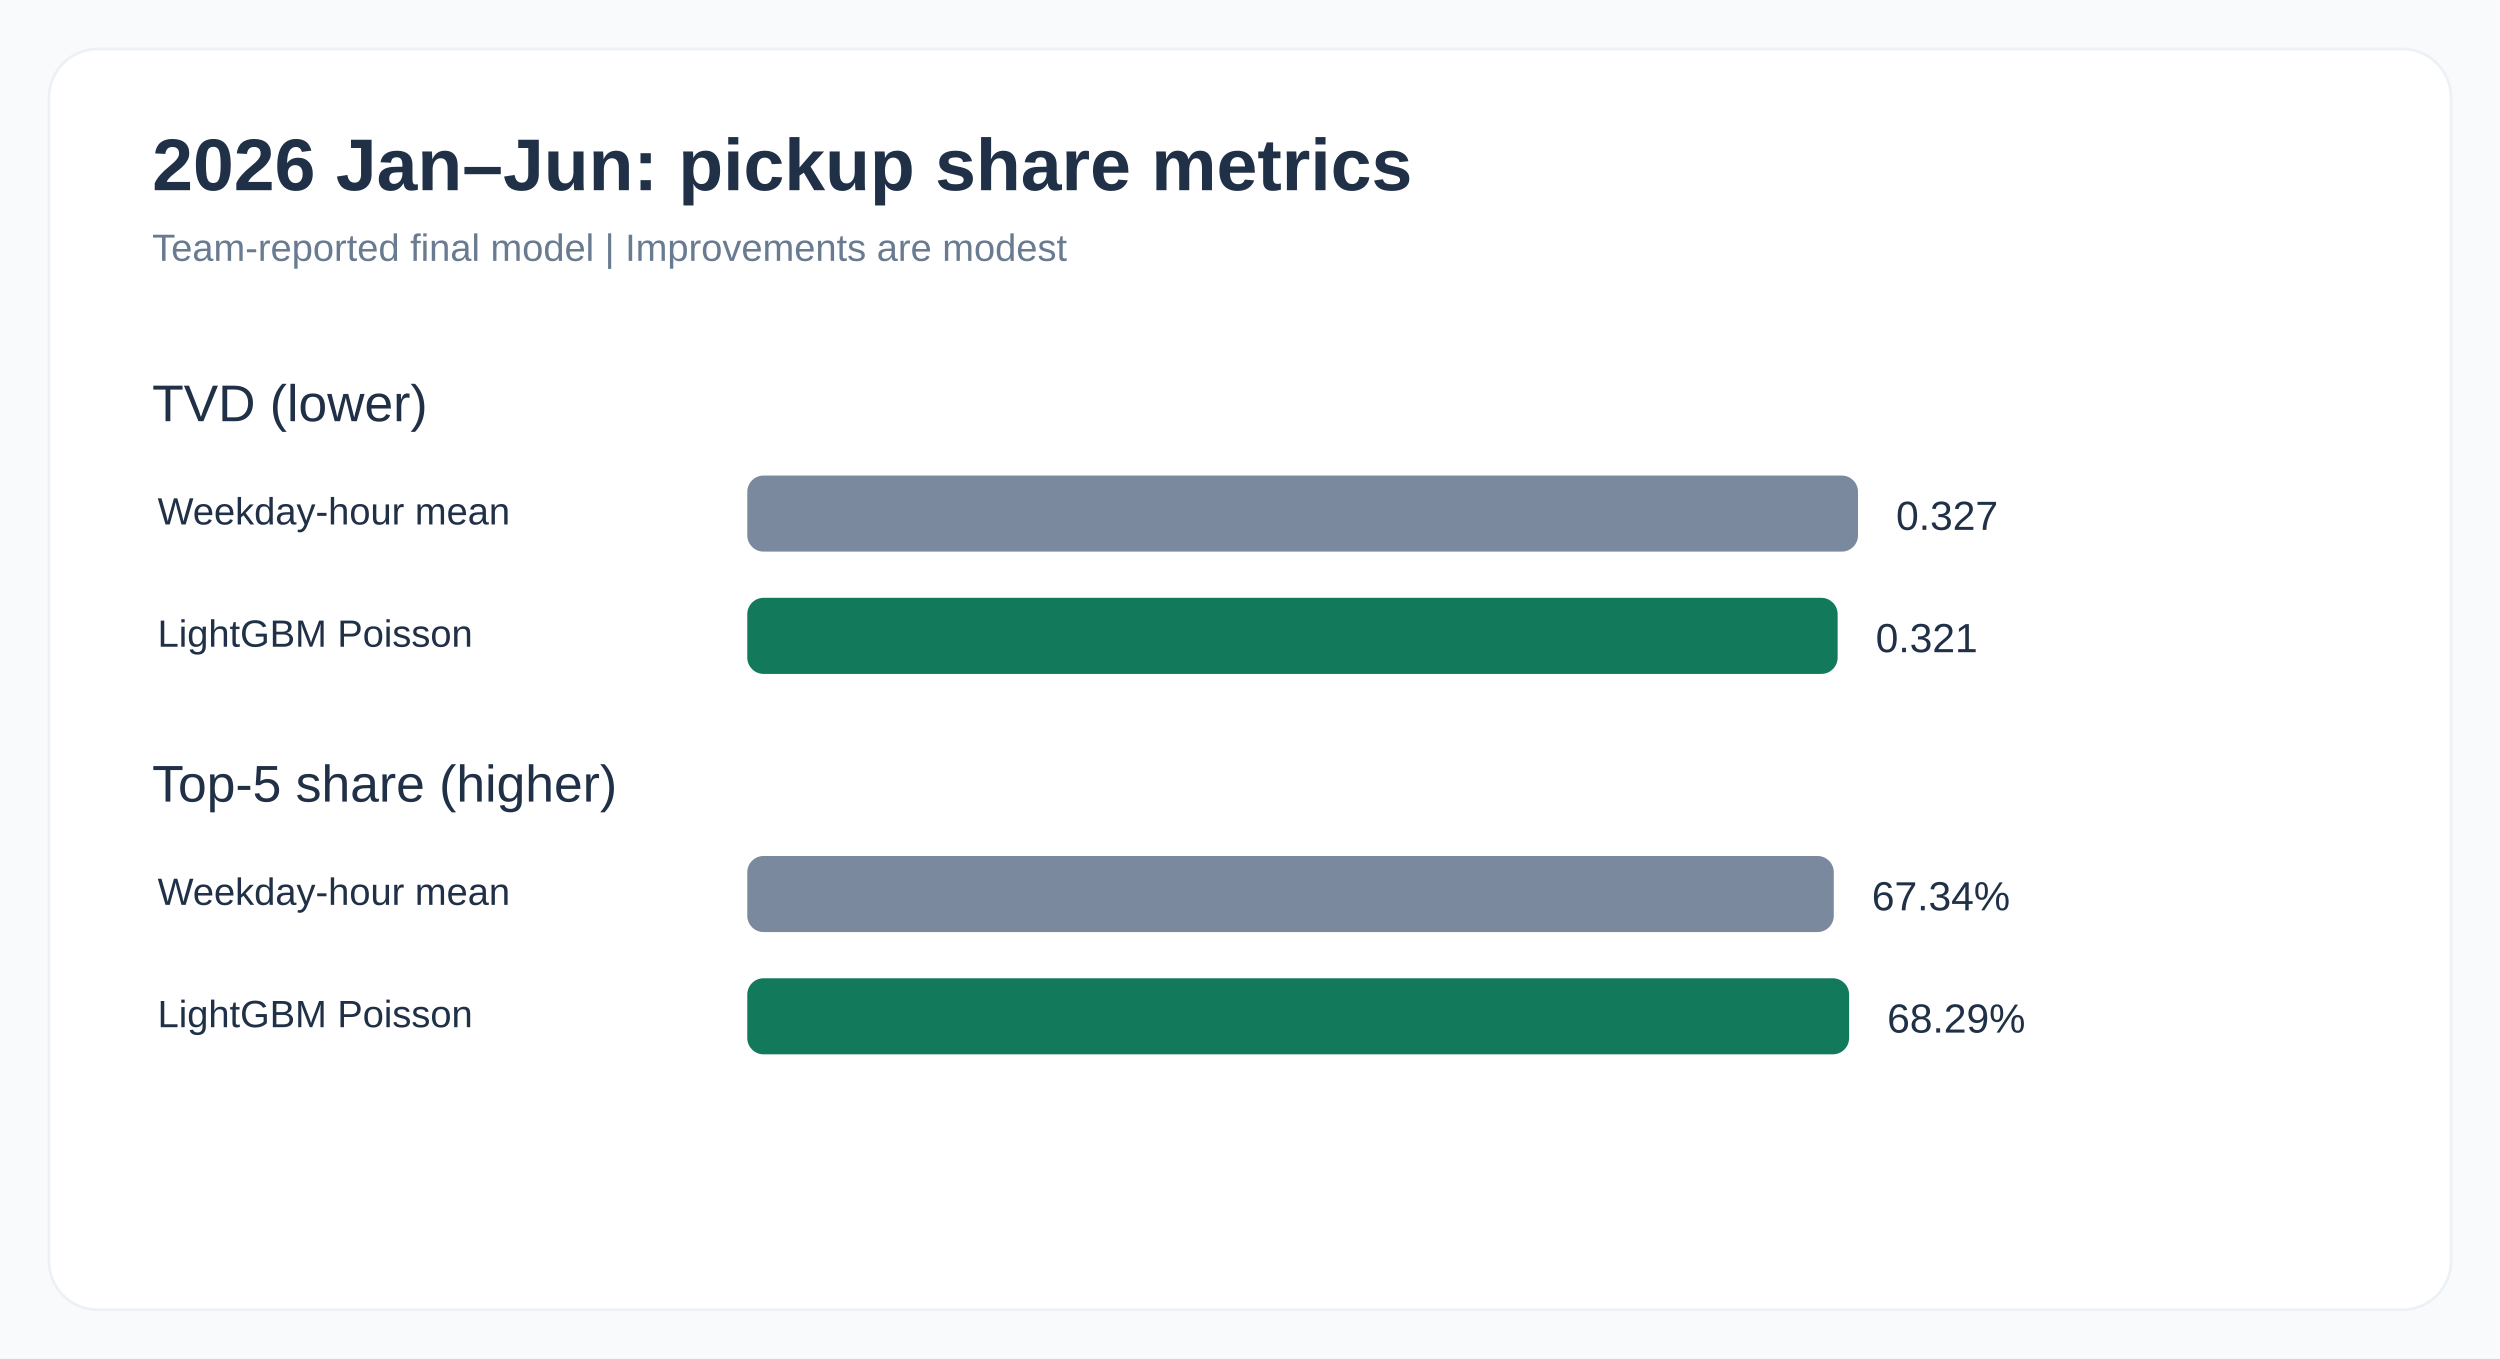
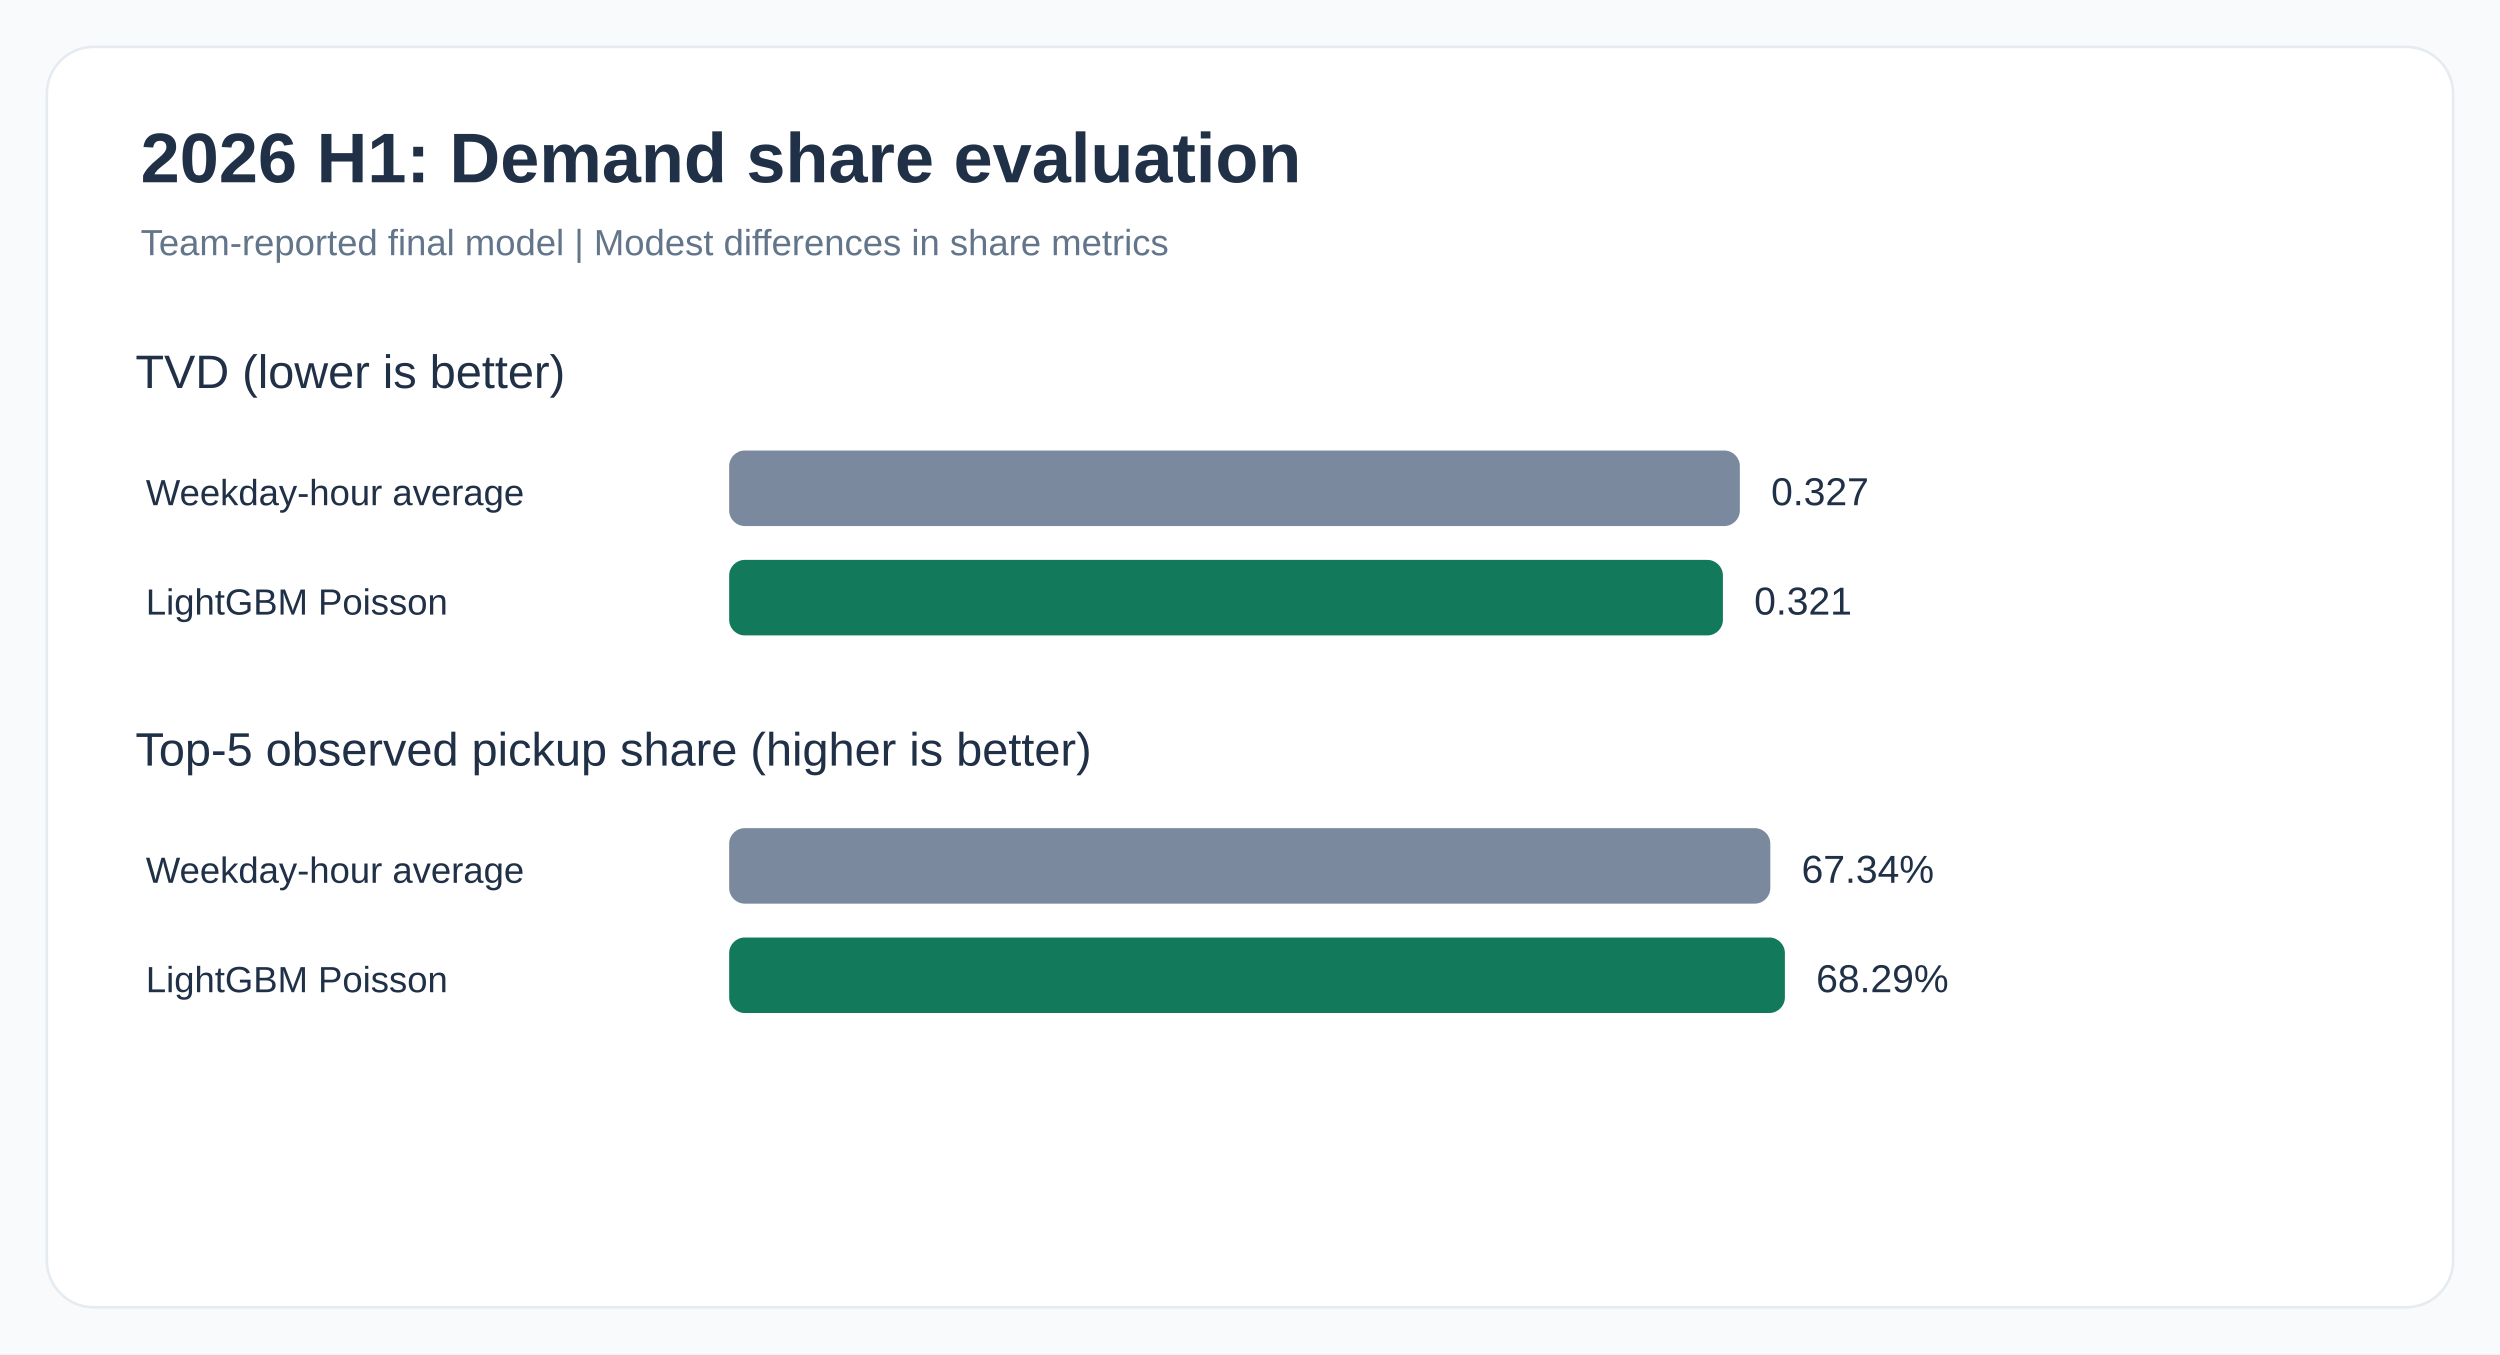
- <svg xmlns="http://www.w3.org/2000/svg" viewBox="0 0 920 500" role="img" aria-label="2026 Jan–Jun: pickup share metrics">
-   <rect width="920" height="500" fill="#f8fafc" />
-   <rect x="18" y="18" width="884" height="464" rx="18" fill="#fff" stroke="#edf0f4" />
-   <g font-family="Arial,Helvetica,sans-serif" fill="#203047">
-     <text x="56" y="70" font-size="27" font-weight="700">2026 Jan–Jun: pickup share metrics</text>
-     <text x="56" y="96" font-size="14" fill="#697b91">Team-reported final model | Improvements are modest</text>
-     <text x="56" y="155" font-size="19" fill="#203047">TVD (lower)</text>
-     <text x="58" y="193" font-size="14" fill="#203047">Weekday-hour mean</text>
-     <rect x="275" y="175" width="408.75" height="28" rx="6" fill="#7a899d" />
-     <text x="697.75" y="195" font-size="15" fill="#203047">0.327</text>
-     <text x="58" y="238" font-size="14" fill="#203047">LightGBM Poisson</text>
-     <rect x="275" y="220" width="401.25" height="28" rx="6" fill="#13795b" />
-     <text x="690.25" y="240" font-size="15" fill="#203047">0.321</text>
-     <text x="56" y="295" font-size="19" fill="#203047">Top-5 share (higher)</text>
-     <text x="58" y="333" font-size="14" fill="#203047">Weekday-hour mean</text>
-     <rect x="275" y="315" width="399.831" height="28" rx="6" fill="#7a899d" />
-     <text x="688.831" y="335" font-size="15" fill="#203047">67.34%</text>
-     <text x="58" y="378" font-size="14" fill="#203047">LightGBM Poisson</text>
-     <rect x="275" y="360" width="405.472" height="28" rx="6" fill="#13795b" />
-     <text x="694.472" y="380" font-size="15" fill="#203047">68.29%</text>
+ <svg xmlns="http://www.w3.org/2000/svg" viewBox="0 0 960 520" role="img" aria-label="2026 H1: Demand share evaluation">
+   <rect width="960" height="520" fill="#f8fafc" />
+   <rect x="18" y="18" width="924" height="484" rx="18" fill="#fff" stroke="#e5ebf0" />
+   <g font-family="Arial,Helvetica,sans-serif">
+     <text x="54" y="70" font-size="27" fill="#203047" font-weight="700">2026 H1: Demand share evaluation</text>
+     <text x="54" y="98" font-size="14" fill="#63758a">Team-reported final model | Modest differences in share metrics</text>
+     <text x="52" y="149" font-size="18" fill="#203047">TVD (lower is better)</text>
+     <text x="56" y="194" font-size="14" fill="#203047">Weekday-hour average</text>
+     <rect x="280" y="173" width="388.1" height="29" rx="6" fill="#7a899d" />
+     <text x="680.1" y="194" font-size="15" fill="#203047">0.327</text>
+     <text x="56" y="236" font-size="14" fill="#203047">LightGBM Poisson</text>
+     <rect x="280" y="215" width="381.6" height="29" rx="6" fill="#13795b" />
+     <text x="673.6" y="236" font-size="15" fill="#203047">0.321</text>
+     <text x="52" y="294" font-size="18" fill="#203047">Top-5 observed pickup share (higher is better)</text>
+     <text x="56" y="339" font-size="14" fill="#203047">Weekday-hour average</text>
+     <rect x="280" y="318" width="399.8" height="29" rx="6" fill="#7a899d" />
+     <text x="691.8" y="339" font-size="15" fill="#203047">67.34%</text>
+     <text x="56" y="381" font-size="14" fill="#203047">LightGBM Poisson</text>
+     <rect x="280" y="360" width="405.4" height="29" rx="6" fill="#13795b" />
+     <text x="697.4" y="381" font-size="15" fill="#203047">68.29%</text>
  </g>
</svg>
